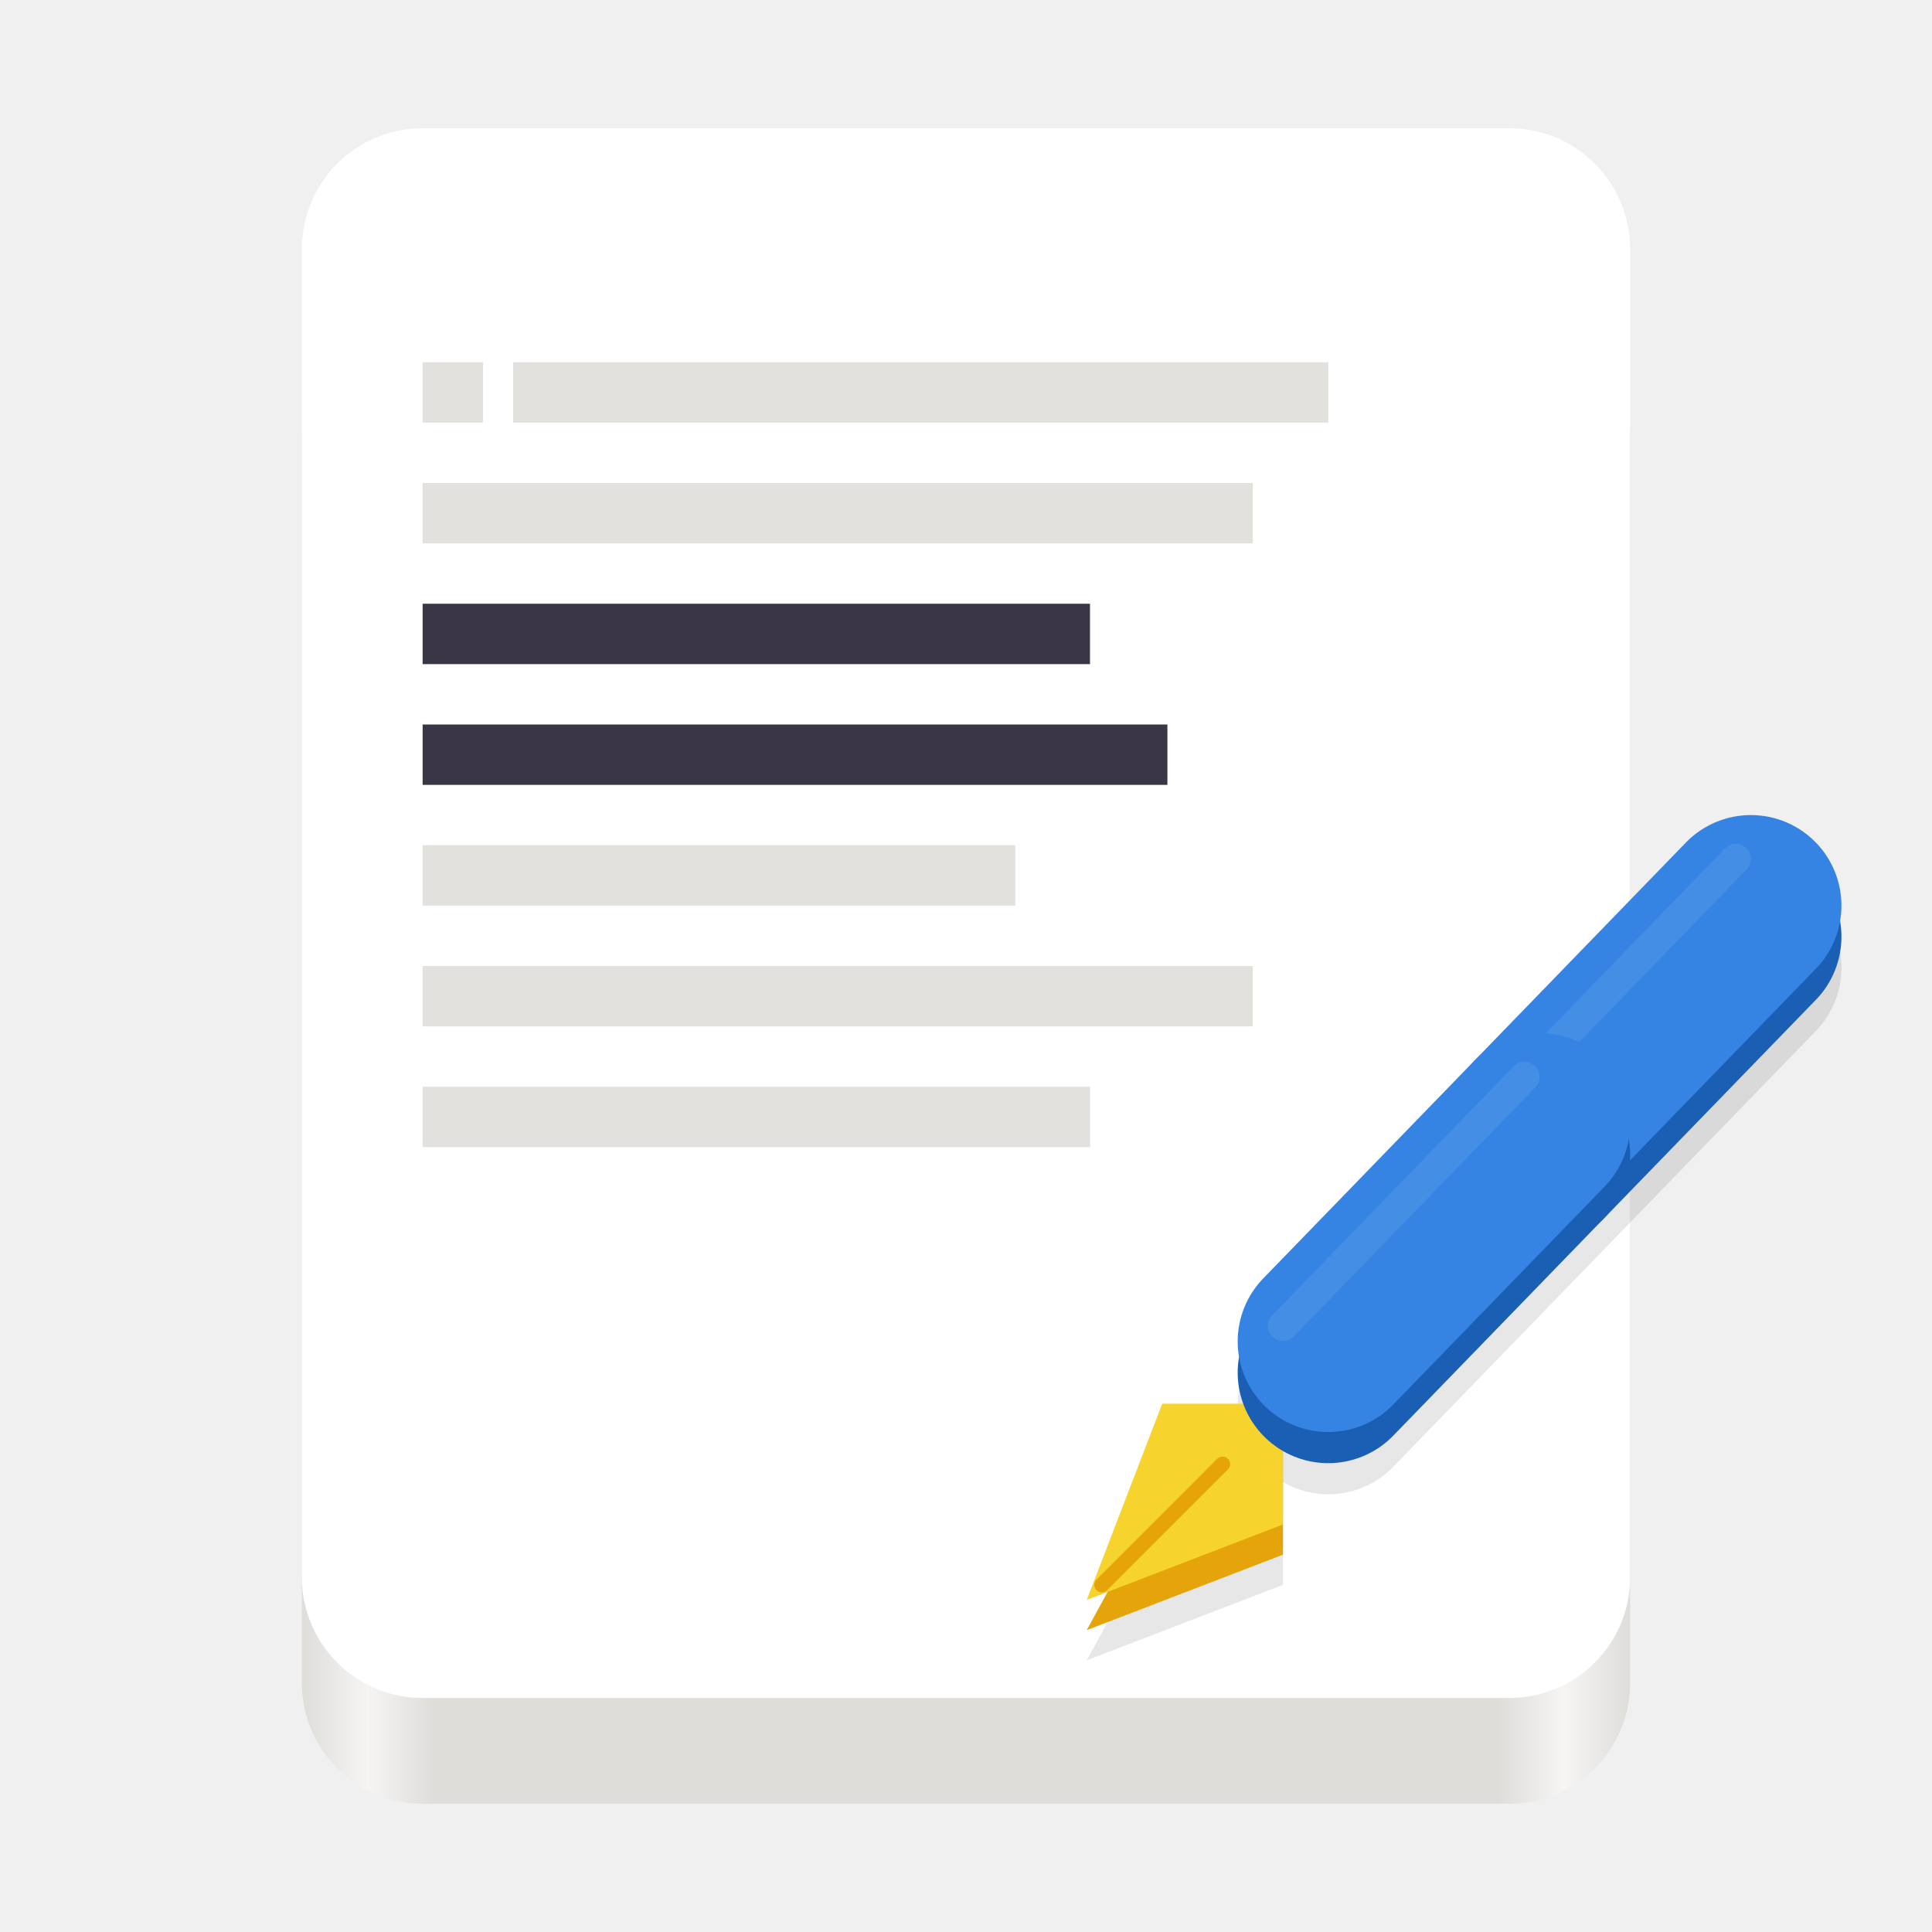
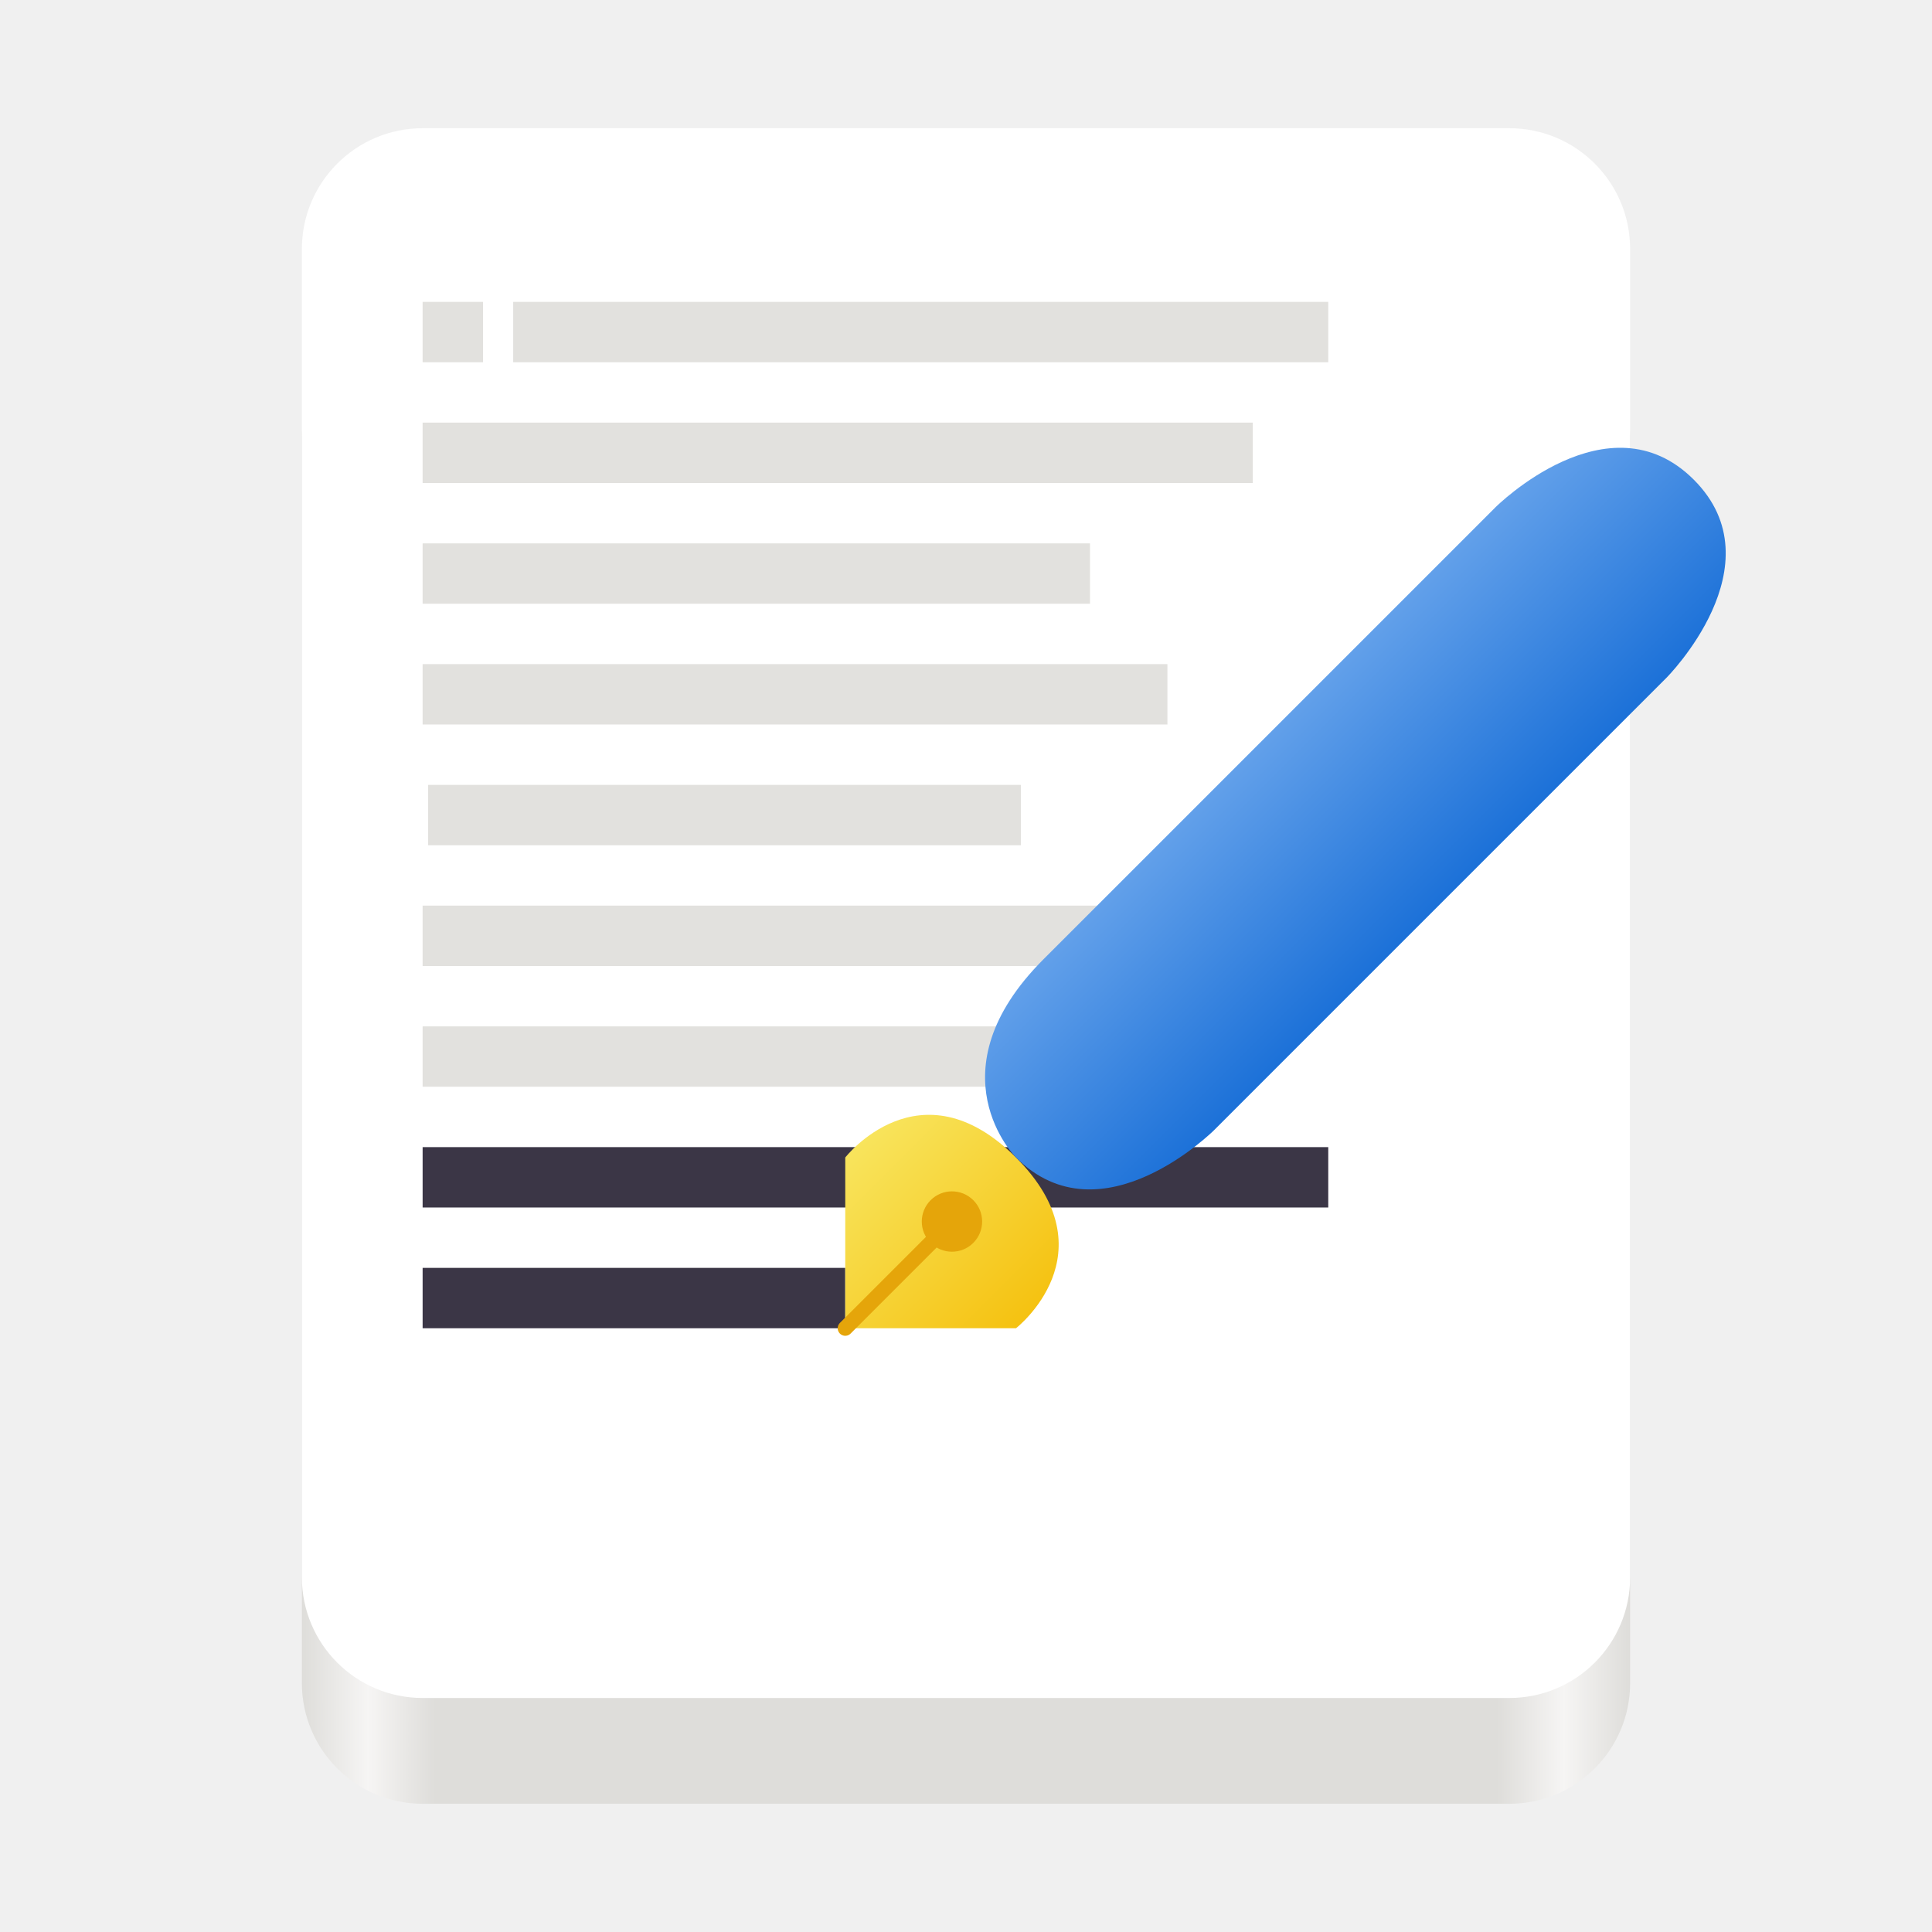
<svg xmlns="http://www.w3.org/2000/svg" height="128px" viewBox="0 0 128 128" width="128px">
  <linearGradient id="a" gradientTransform="matrix(0.196428 0 0 0.32403 2.597261 265.122)" gradientUnits="userSpaceOnUse" x1="88.596" x2="536.596" y1="-449.394" y2="-449.394">
    <stop offset="0" stop-color="#deddda" />
    <stop offset="0.05" stop-color="#f6f5f4" />
    <stop offset="0.1" stop-color="#deddda" />
    <stop offset="0.9" stop-color="#deddda" />
    <stop offset="0.95" stop-color="#f6f5f4" />
    <stop offset="1" stop-color="#deddda" />
  </linearGradient>
-   <filter id="b" height="100%" width="100%" x="0%" y="0%">
-     <feColorMatrix in="SourceGraphic" type="matrix" values="0 0 0 0 1 0 0 0 0 1 0 0 0 0 1 0 0 0 1 0" />
-   </filter>
-   <mask id="c">
-     <g filter="url(#b)">
-       <rect fill-opacity="0.154" height="128" width="128" />
-     </g>
-   </mask>
-   <clipPath id="d">
-     <rect height="152" width="192" />
-   </clipPath>
-   <mask id="e">
-     <g filter="url(#b)">
-       <rect fill-opacity="0.154" height="128" width="128" />
-     </g>
-   </mask>
-   <clipPath id="f">
-     <rect height="152" width="192" />
-   </clipPath>
+   <linearGradient id="b" gradientTransform="matrix(0.707107 -0.707107 0.707107 0.707107 -161.7889 -73.22034)" gradientUnits="userSpaceOnUse" x1="48" x2="48" y1="260" y2="276">
+     <stop offset="0" stop-color="#f8e45c" />
+     <stop offset="1" stop-color="#f5c211" />
+   </linearGradient>
+   <linearGradient id="c" gradientTransform="matrix(0.935518 -0.935518 0.707107 0.707107 -174.5799 -60.42933)" gradientUnits="userSpaceOnUse" x1="64" x2="64" y1="260" y2="276">
+     <stop offset="0" stop-color="#62a0ea" />
+     <stop offset="1" stop-color="#1c71d8" />
+   </linearGradient>
  <path d="m 28 21 h 72 c 4.418 0 8 3.582 8 8 v 82.504 c 0 4.418 -3.582 8 -8 8 h -72 c -4.418 0 -8 -3.582 -8 -8 v -82.504 c 0 -4.418 3.582 -8 8 -8 z m 0 0" fill="url(#a)" />
  <path d="m 28 8.496 h 72 c 4.418 0 8 3.582 8 8 v 88 c 0 4.418 -3.582 8 -8 8 h -72 c -4.418 0 -8 -3.582 -8 -8 v -88 c 0 -4.418 3.582 -8 8 -8 z m 0 0" fill="#ffffff" />
-   <path d="m 85 98 l -7 1 l -6 11 l 13 -5 z m 0 0" fill="#0e0c13" fill-opacity="0.1" />
-   <path d="m 85 96 l -7 1 l -6 11 l 13 -5 z m 0 0" fill="#e5a50a" />
  <g fill-opacity="0.894">
-     <path d="m 34 24 h 54 v 4 h -54 z m 0 0" fill="#deddda" />
-     <path d="m 28 32 h 55 v 4 h -55 z m 0 0" fill="#deddda" />
-     <path d="m 28 40 h 44.215 v 4 h -44.215 z m 0 0" fill="#241f31" />
-     <path d="m 28 48 h 49.344 v 4 h -49.344 z m 0 0" fill="#241f31" />
-     <path d="m 28 56 h 39.266 v 4 h -39.266 z m 0 0" fill="#deddda" />
-     <path d="m 28 24 h 4 v 4 h -4 z m 0 0" fill="#deddda" />
-     <path d="m 28 64 h 55 v 4 h -55 z m 0 0" fill="#deddda" />
-     <path d="m 28 72 h 44.215 v 4 h -44.215 z m 0 0" fill="#deddda" />
+     <path d="m 34 20 h 54 v 4 h -54 z m 0 0" fill="#deddda" />
+     <path d="m 28 28 h 55 v 4 h -55 z m 0 0" fill="#deddda" />
+     <path d="m 28 36 h 44.215 v 4 h -44.215 z m 0 0" fill="#deddda" />
+     <path d="m 28 44 h 49.344 v 4 h -49.344 z m 0 0" fill="#deddda" />
+     <path d="m 28.367 52 h 39.266 v 4 h -39.266 z m 0 0" fill="#deddda" />
+     <path d="m 28 20 h 4 v 4 h -4 z m 0 0" fill="#deddda" />
+     <path d="m 28 60 h 55 v 4 h -55 z m 0 0" fill="#deddda" />
+     <path d="m 28 68 h 44 v 4 h -44 z m 0 0" fill="#deddda" />
+     <path d="m 28 84 h 28 v 4 h -28 z m 0 0" fill="#241f31" />
+     <path d="m 28 76 h 60 v 4 h -60 z m 0 0" fill="#241f31" />
  </g>
-   <path d="m 116 64.125 l -28 28.875" fill="none" stroke="#0e0c13" stroke-linecap="round" stroke-opacity="0.1" stroke-width="12" />
-   <path d="m 116 62.062 l -14 14.438" fill="none" stroke="#1a5fb4" stroke-linecap="round" stroke-width="12" />
-   <path d="m 116 60 l -14 14.438" fill="none" stroke="#3584e4" stroke-linecap="round" stroke-width="12" />
-   <g clip-path="url(#d)" mask="url(#c)" transform="matrix(1 0 0 1 -8 -16)">
-     <path d="m 99 245.406 l 16 -16.5" fill="none" stroke="#99c1f1" stroke-linecap="round" stroke-width="2" transform="matrix(1 0 0 1 8 -156)" />
-   </g>
-   <path d="m 85 93 h -8 l -5 13 l 13 -5 z m 0 0" fill="#f6d32d" />
-   <path d="m 102 76.5 l -14 14.438" fill="none" stroke="#1a5fb4" stroke-linecap="round" stroke-width="12" />
-   <path d="m 102 74.438 l -14 14.438" fill="none" stroke="#3584e4" stroke-linecap="round" stroke-width="12" />
-   <g clip-path="url(#f)" mask="url(#e)" transform="matrix(1 0 0 1 -8 -16)">
-     <path d="m 85 259.844 l 16 -16.5" fill="none" stroke="#99c1f1" stroke-linecap="round" stroke-width="2" transform="matrix(1 0 0 1 8 -156)" />
-   </g>
-   <path d="m 81 97 l -8 8" fill="none" stroke="#e5a50a" stroke-linecap="round" stroke-linejoin="round" />
+   <path d="m 56 76.688 v 11.312 h 11.312 s 6.363 -4.949 0 -11.312 s -11.312 0 -11.312 0 z m 0 0" fill="url(#b)" />
+   <path d="m 67.312 76.688 s -5.656 -5.656 1.828 -13.141 s 29.938 -29.938 29.938 -29.938 s 7.484 -7.484 13.141 -1.828 s -1.828 13.141 -1.828 13.141 l -29.938 29.938 s -7.484 7.484 -13.141 1.828 z m 0 0" fill="url(#c)" />
+   <path d="m 64.484 79.516 c 0.781 0.781 0.781 2.047 0 2.828 s -2.047 0.781 -2.828 0 s -0.781 -2.047 0 -2.828 s 2.047 -0.781 2.828 0 z m 0 0" fill="#e5a50a" />
+   <path d="m 62 82 l -6 6 z m 0 0" fill="none" stroke="#e5a50a" stroke-linejoin="round" />
</svg>
